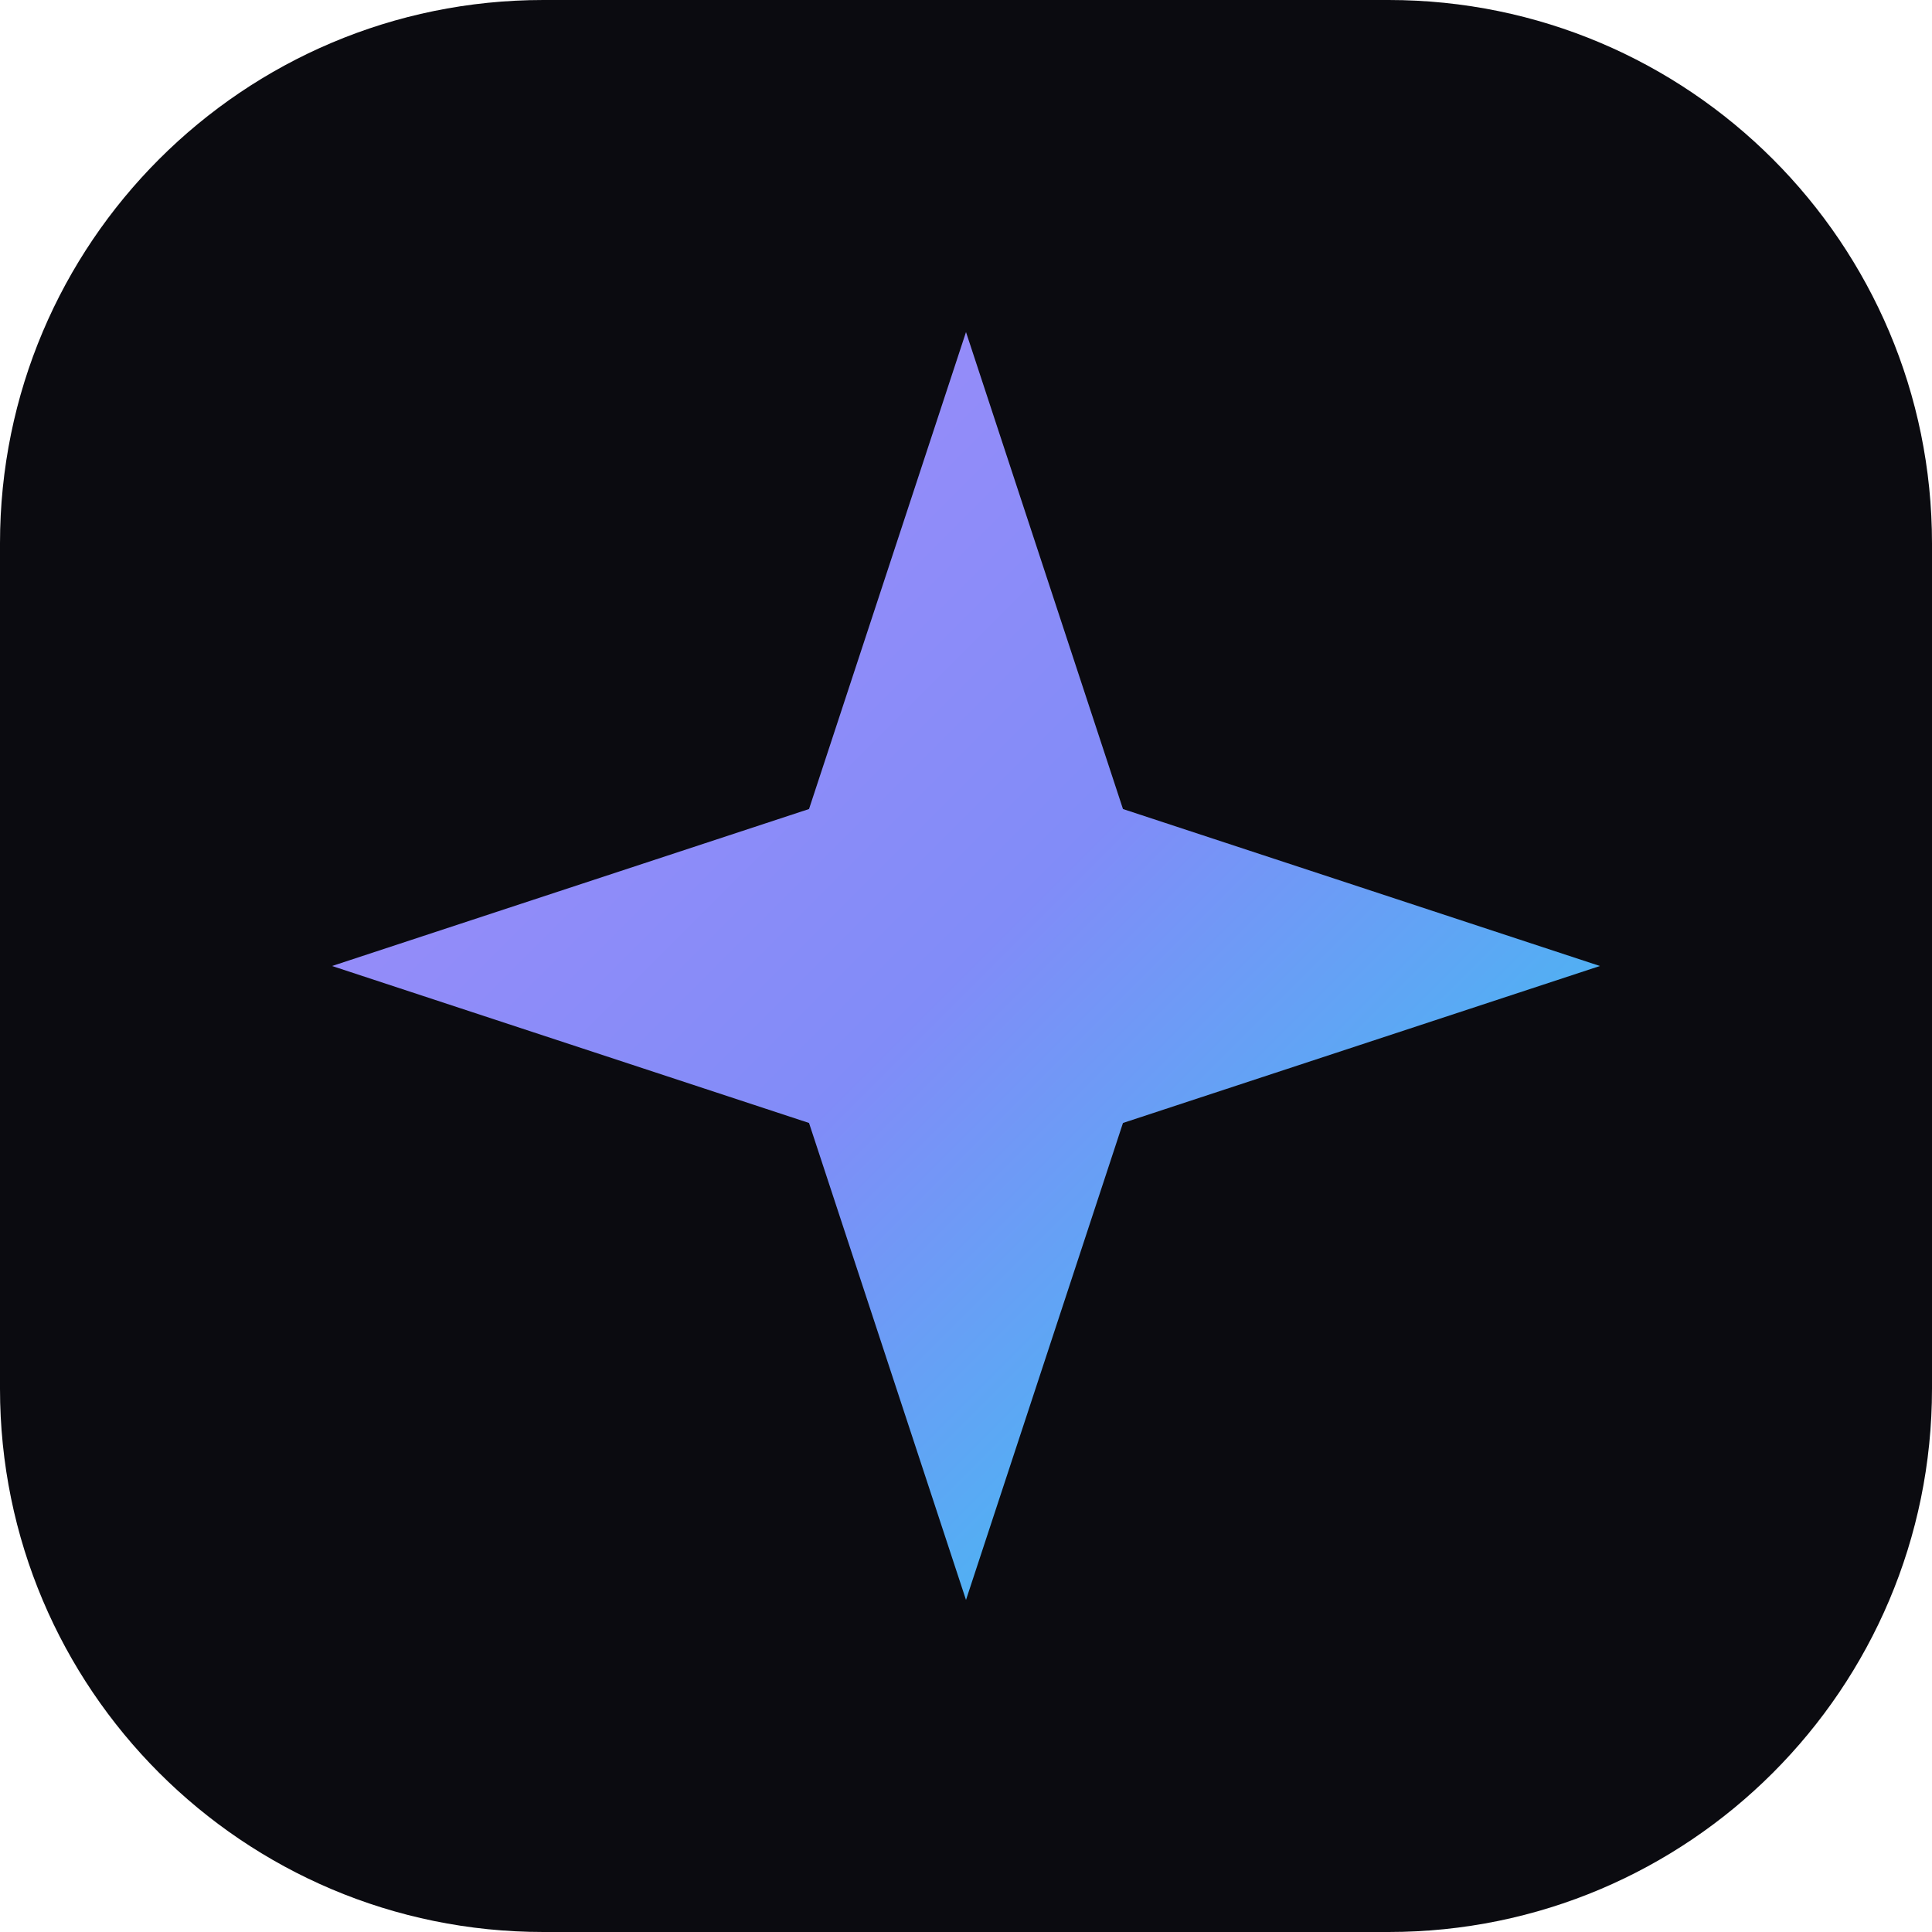
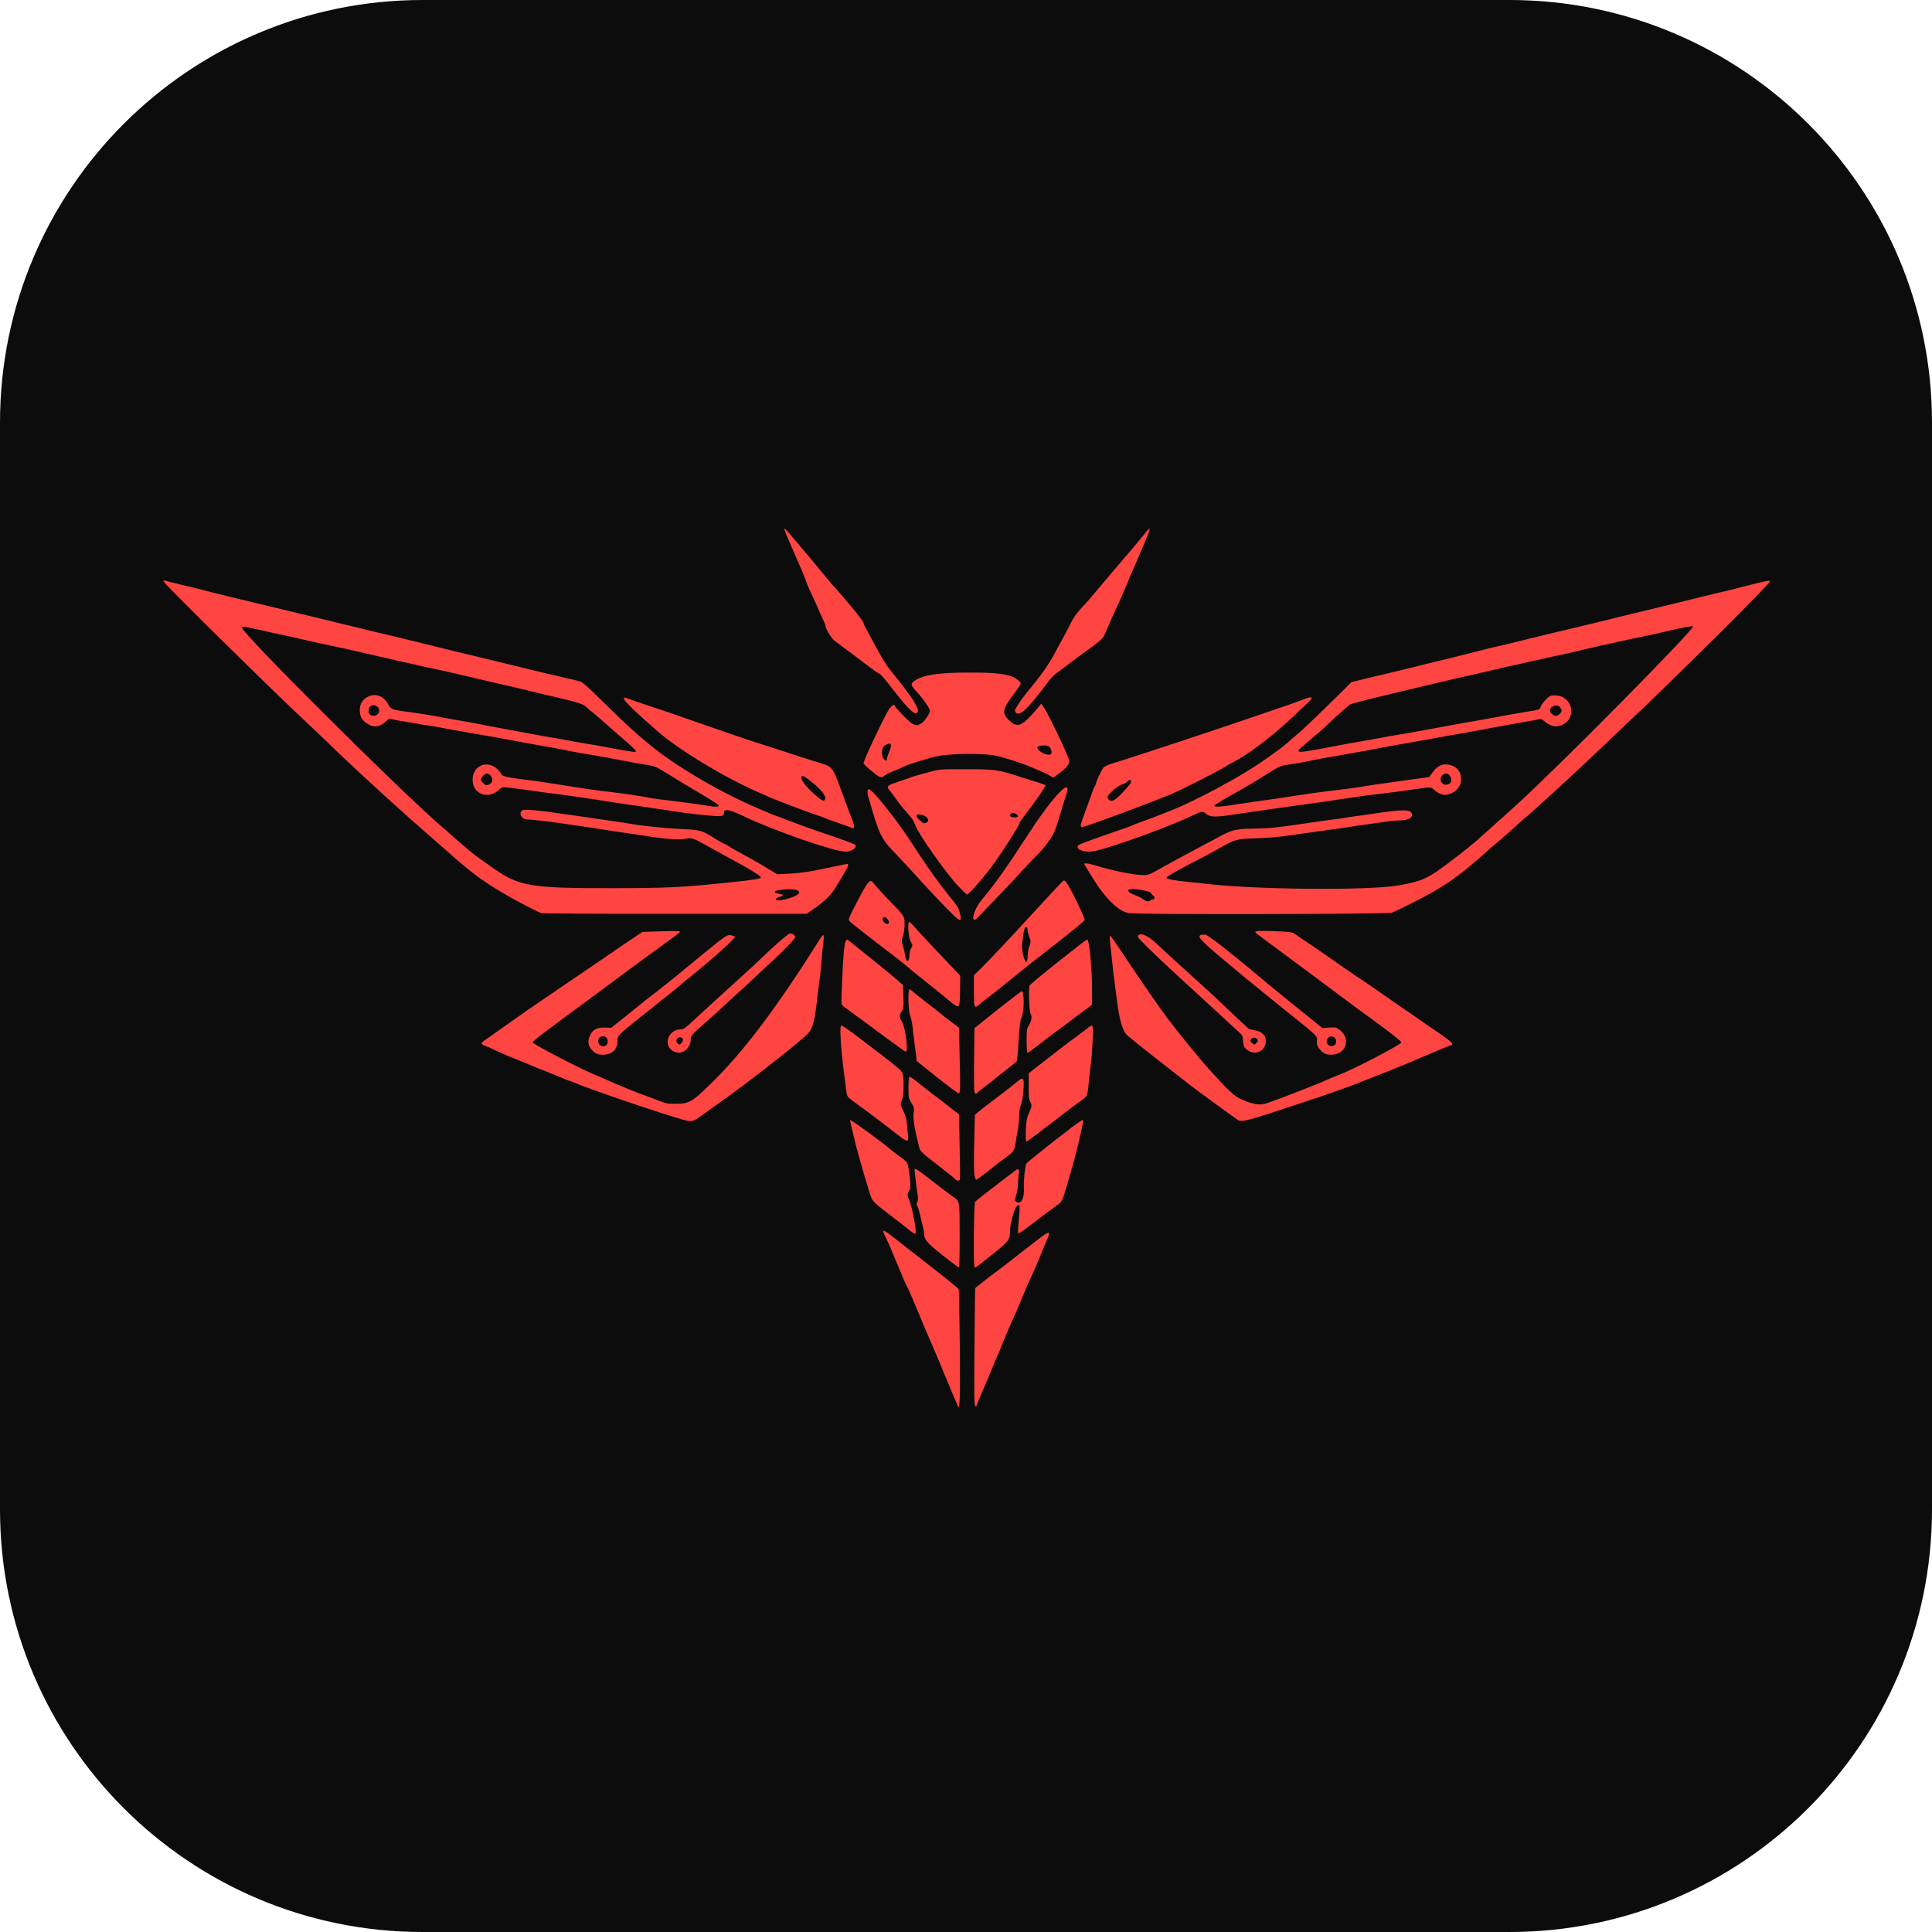
- <svg xmlns="http://www.w3.org/2000/svg" viewBox="0 0 32 32">
-   <defs>
-     <linearGradient id="g" x1="0" y1="0" x2="1" y2="1">
-       <stop offset="0" stop-color="#a78bfa" />
-       <stop offset="0.5" stop-color="#818cf8" />
-       <stop offset="1" stop-color="#22d3ee" />
-     </linearGradient>
-   </defs>
-   <rect width="32" height="32" rx="9" fill="#0b0b10" />
-   <path d="M16 5.5 18.6 13.4 26.5 16 18.6 18.6 16 26.5 13.4 18.6 5.5 16 13.4 13.4Z" fill="url(#g)" />
+ <svg xmlns="http://www.w3.org/2000/svg" viewBox="0 0 512 512">
+   <rect width="512" height="512" rx="112" fill="#0c0c0c" />
+   <path fill="#FE4541" fill-rule="evenodd" transform="translate(41.0 137.2) scale(0.5175)" d="M367.1 129.7C364.8 127.9 363 126.1 363 125.7C363 124.3 372.1 104.9 375.7 98.6C377.1 96.3 379 95 379 96.4C379 96.7 381 98.9 383.4 101.4C388.3 106.4 389.9 107.1 392.8 105.2C394.3 104.2 397 100.1 397 98.9C397 97.7 393.5 92.7 390 88.9C387.1 85.7 387 85.1 388.9 83.7C393.1 80.5 401.2 79.3 417 79.3C430.8 79.2 437.6 80.1 440.9 82.3C442.3 83.2 443.5 84.4 443.5 84.8C443.5 85.3 441.6 88.2 439.2 91.3C433.9 98.5 433.7 100.4 438.2 104.4C442 107.7 444.4 106.6 451.9 97.8L454 95.2L454.9 96.5C457.5 100.1 467.7 121.4 468.3 124.4C468.7 126.1 466.6 128.6 461.9 131.8L460.1 133.1L457.9 131.8C456.7 131.1 454.5 130.1 453 129.5C451.5 128.9 449.4 128 448.3 127.5C444.3 125.7 433.8 122.4 429.8 121.7C422.7 120.5 406.3 120.8 400.5 122.2C393.2 124 385.6 126.4 383.1 127.7C381.8 128.3 379.4 129.4 377.8 130C376.1 130.6 374.3 131.6 373.7 132.1C372.1 133.5 371.5 133.3 367.1 129.7ZM375 123.3C375 123 375.5 121.3 376.2 119.7C377.7 116 377.2 114.9 374.6 116.2C372.7 117.2 372 119.4 372.6 122C373.3 124.3 375 125.3 375 123.3ZM458.9 121.1C459.7 120.5 459.2 118.4 458 117.2C456.9 116.2 452 116.6 452 117.7C452 119.6 457.2 122.2 458.9 121.1ZM383.9 95.2C381.6 92.5 378 88 375.9 85.2C373.7 82.4 371.5 79.9 371 79.8C370.1 79.5 367.9 77.9 356.2 69C353.1 66.7 349.6 64.1 348.5 63.3C346.7 62.1 343.5 56.9 343.5 55.3C343.5 55.1 343.1 53.9 342.5 52.7C341.9 51.5 341 49.4 340.4 48.1C339.2 45.3 337.7 41.9 335.6 37.5C334.8 35.7 333.7 33.1 333.3 31.8C332.8 30.5 331.9 28.2 331.3 26.8C330.7 25.4 329.8 23.4 329.3 22.2C328.8 21.1 327 17 325.3 13C322 5.4 321.7 4.2 323.9 6.8C324.6 7.6 326.2 9.5 327.5 11C333.2 17.7 337 22.2 340.5 26.5C342.6 29.1 345.5 32.6 347 34.3C354.3 42.3 363 53 363 53.9C363 54.2 363.5 55.4 364.2 56.6C364.8 57.8 366.3 60.5 367.5 62.8C373.4 73.7 374.4 75.3 379.2 81.2C387.1 90.9 391.5 97.6 390.8 99.2C390.1 101.2 388.1 100 383.9 95.2ZM441.1 99.9C440.8 99.6 440.5 99 440.5 98.7C440.5 98.1 443.9 92.8 445.7 90.7C454.4 80.1 457.8 75.3 461.2 68.8C462.6 66.3 464.2 63.2 464.9 62C465.6 60.8 467.1 58 468.2 55.8C470.3 51.3 472 49 475.5 45.2C476.8 43.9 479.2 41.2 480.8 39.2C485.8 33.2 500.2 16.3 500.5 16C500.6 15.9 502.2 14 504 11.8C505.8 9.6 507.7 7.3 508.3 6.6C510.4 4.1 509.9 5.8 506.4 14C502.9 22.2 502.5 23.3 500.6 27.5C500 28.7 498.9 31.4 498.1 33.5C496.7 36.9 494.2 42.6 490.1 51.5C489.3 53.3 488 56.3 487.2 58.1C485.7 61.9 485 62.5 477.7 67.8C475 69.7 471.5 72.3 469.8 73.6C468.1 75 465.3 77.1 463.4 78.4C460.9 80.1 459 81.9 456.5 85.4C447.1 97.9 443 101.8 441.1 99.9ZM411.6 188.8C405.5 182.4 390.9 161.8 389.4 157.3C388.6 155 387.6 153.6 384.6 150.3C383.1 148.7 380.7 145.6 379.2 143.4C377.7 141.3 376.2 139.4 376 139.2C375.7 139.1 375.5 138.5 375.5 138C375.5 137.1 376.2 136.7 380.5 135.3C381.7 134.9 384.1 134.1 385.8 133.5C387.4 132.9 389.4 132.2 390.2 132C391.1 131.8 394 130.9 396.8 130.2C401.7 128.8 401.9 128.8 415.2 128.8C430.4 128.8 431.9 129 443.2 132.7C446.8 133.9 451.1 135.2 452.8 135.7C454.4 136.2 455.9 136.8 456.2 137C456.5 137.3 451.6 144.5 445.1 153C443.9 154.5 443 155.9 443 156.1C443 157.3 433.6 172 428.2 179.2C424.3 184.5 416.8 193 416 193C415.8 193 413.8 191.1 411.6 188.8ZM395.2 156.2C396.7 155.6 396.2 153.5 394.3 152.7C390.2 151 388.7 152.3 391.8 154.9C393.6 156.6 393.9 156.7 395.2 156.2ZM442 152.9C442 151.9 440.1 150.9 439 151.3C437.9 151.6 437.7 152.8 438.6 153.2C439.9 153.7 442 153.5 442 152.9ZM419.3 205.6C418.5 204.3 420.7 199 423.4 195.8C430 188 435.5 180.3 448.8 159.9C459.9 142.9 469.4 133 467.1 140.8C466.8 141.6 465.8 144.9 464.8 148.2C461.3 160 460.8 161.3 458.5 164.7C457.3 166.6 454.6 169.9 452.6 172C450.6 174 446.6 178.2 443.8 181.2C441.1 184.3 436.5 189.1 433.7 192C431 194.9 426.8 199.2 424.5 201.6C420.4 206 419.8 206.4 419.3 205.6ZM403 197.4C398.4 192.6 392.8 186.6 390.5 184C388.2 181.4 383.7 176.6 380.5 173.2C372.6 165.2 371.3 162.9 367.5 150C366.7 147.1 365.8 144.1 365.5 143.2C364.8 140.9 364.9 139 365.7 139C367.4 139 379.5 154.1 386.6 165C396.3 179.9 401.5 187.2 408.7 196C411 198.7 411.8 200.2 412.3 202.4C413.6 208 412.7 207.5 403 197.4ZM407.2 247.6C405.3 246 400.3 241.9 396 238.5C391.7 235.1 387.2 231.5 386 230.4C384.8 229.3 381.5 226.7 378.8 224.6C368.1 216.5 356.7 207.6 355.9 206.7C355.1 205.8 355.2 205.4 358.9 198.2C365.5 185.5 366.4 184.5 368.3 187.4C368.8 188.1 371.9 191.6 375.2 195C384.2 204.3 384 203.9 384 208.2C384 210.3 383.7 212.7 383.2 214.1C382.4 216.3 382.4 216.7 383.1 219.1C383.6 220.6 384.1 222.8 384.3 224.1C384.8 228 386.5 227.8 386.5 223.8C386.5 222.8 386.9 221.2 387.4 220.4C388.2 219 388.2 218.9 387.1 217C386 215 385.4 207 386.4 207C386.7 207 388.2 208.5 389.8 210.4C391.4 212.2 397.2 218.4 402.6 224.1L412.5 234.5L412.4 242.4C412.2 251.7 412.3 251.7 407.2 247.6ZM376 207.2C376 206.2 374.6 204.5 373.7 204.5C372.7 204.5 372.5 205.8 373.3 206.9C374.2 208.2 376 208.4 376 207.2ZM419.8 249.7C419.6 249.3 419.5 245.6 419.5 241.6L419.5 234.3L422.9 231C427.1 226.9 436.8 216.6 452.5 199.5C459.2 192.2 464.9 186.1 465.3 185.9C465.7 185.6 466.3 186 466.9 186.8C468.7 189 476.6 205.3 476.2 206C475.9 206.8 469.4 212 454.7 223.5C447.2 229.3 438.7 236.1 431.3 242.2C430.2 243 428.2 244.6 426.8 245.7C425.4 246.7 423.5 248.2 422.6 249C420.7 250.7 420.2 250.8 419.8 249.7ZM447 224.7C447 223.1 447.4 220.8 447.9 219.5C448.7 217.2 448.7 216.9 447.9 214.7C447.4 213.3 447 211.8 447 211.2C447 210.6 446.8 209.9 446.6 209.8C445.8 209.3 445.1 210.7 444.8 213.5C444.6 215 444.3 217.1 444.2 218.2C443.9 220.1 444.7 224.8 445.6 226.6C446.4 228.3 447 227.5 447 224.7ZM372.9 265.1C366.7 260.5 359.8 255.4 357.5 253.8C355.3 252.1 353 250.4 352.4 250C351.5 249.3 351.5 248.8 352 238C352.8 219.2 353.4 215 355.1 216.3C361.3 221.2 378.4 235 380.5 236.9L383.2 239.4L383.4 245.2C383.6 250.4 383.5 251.1 382.6 252.7C381.2 254.8 381.2 255.8 382.8 258.4C384.5 261.5 386 273.5 384.6 273.5C384.4 273.5 379.1 269.7 372.9 265.1ZM446.5 267.9C446.5 262.3 446.6 261.6 447.8 259.8C449 257.7 449.4 255.1 448.6 254.2C447.8 253.4 447.4 240.3 448.1 239.4C448.7 238.8 452.9 235.2 455.5 233.2C455.9 232.8 460.9 228.8 466.6 224.3C472.4 219.7 477.2 216 477.5 216C478.6 216 480 230.5 480 241.4L480 249.4L478.4 250.6C477.5 251.3 474.5 253.5 471.8 255.5C469.1 257.6 464.5 261.1 461.5 263.2C458.5 265.4 454.2 268.8 451.8 270.6C449.4 272.5 447.3 274 447 274C446.7 274 446.5 271.6 446.5 267.9ZM400.7 286.6L390.2 278.2L389.9 275.2C389.7 273.6 389.3 270.6 389 268.5C388.7 266.4 388.3 262.9 388.1 260.8C387.9 258.6 387.3 256 386.9 255.1C385.9 253.4 385.6 241.5 386.5 241.5C386.7 241.5 387.9 242.3 389.1 243.4C390.3 244.4 393.5 246.9 396.2 249C398.9 251.1 401.8 253.4 402.7 254.1C403.5 254.9 406 256.8 408.1 258.3L411.9 261.2L412.2 276.2C412.6 292.2 412.6 294.6 411.7 294.8C411.5 294.9 406.5 291.2 400.7 286.6ZM419.8 294.1C419.6 293.5 419.5 286 419.6 277.3L419.8 261.4L431.6 251.9C438.1 246.8 443.7 242.5 444 242.5C445.4 242.5 445.3 252.9 443.9 256C443.1 257.7 442.9 259.5 442.1 272.2C441.9 275.3 441.6 278 441.4 278.4C441.1 278.7 438.6 280.8 435.6 283.1C432.7 285.4 430 287.5 429.6 287.9C429.2 288.2 427.3 289.7 425.2 291.3C423.2 292.8 421.4 294.3 421.2 294.5C420.8 295.3 420.1 295.1 419.8 294.1ZM446.1 313.6C446.3 308.7 446.6 307.3 447.7 304.9C449.2 301.5 449.3 301 448.3 299C447.7 298 447.5 295.9 447.6 291L447.6 284.5L451.4 281.5C461.4 273.7 468.5 268.2 471.5 266.1C473.3 264.8 475.8 262.9 477.1 261.9C480.7 258.9 480.7 258.9 480.3 267.9C480.1 272.2 479.8 277.1 479.5 278.8C479.3 280.4 478.8 284.3 478.5 287.5C477.6 296.8 477.9 296 473.9 298.9C471.9 300.3 467.3 303.7 463.8 306.5C452.5 315.2 446.8 319.5 446.3 319.5C446.1 319.5 446 316.9 446.1 313.6ZM380.5 316C374.5 311.3 368.2 306.5 357.4 298.6C354.9 296.7 354.5 296.3 354.3 294.4C354.1 293.2 353.6 289.4 353.2 286C351.3 271.7 350.6 260 351.6 260C352 260 354.8 261.9 357.8 264.1C382.6 283 382.8 283.1 383.2 285.4C383.8 289.1 383.5 296.7 382.7 298.2C381.7 300.1 381.8 300.6 383.4 303.9C384.4 305.9 385 307.9 385.2 310.5C385.4 312.6 385.7 315.3 385.8 316.6C386.2 319.9 385.3 319.8 380.5 316ZM410.3 339C410.1 338.7 406.6 335.9 402.6 332.8C391.5 324.1 392 324.7 391.2 321.2C388.7 311.1 388.1 306.7 388.8 303.7C389 302.5 388.8 301.7 387.5 299.7C386.1 297.4 386 297.1 386 291.9C386 289 386.2 286.4 386.5 286.3C386.7 286.1 388.2 287.1 389.8 288.4C391.4 289.7 395.2 292.7 398.2 295C401.3 297.3 405.6 300.6 407.8 302.4L411.9 305.6L412.2 322C412.4 331 412.5 338.7 412.3 339C411.9 339.6 410.7 339.7 410.3 339ZM419.7 335.6C419.5 333.8 419.5 326.3 419.7 319L420 305.8L421.6 304.4C422.5 303.6 427.2 300 432 296.4C436.8 292.7 441.2 289.3 441.7 288.8C443.5 287.2 444.5 286.9 444.8 287.8C445.4 289.3 444.6 298.4 443.7 300.4C443.1 301.6 442.8 303.6 442.7 306.2C442.6 308.4 442.4 311.4 442.1 312.8C441.8 314.1 441.3 317.1 441 319.2C440.3 324.1 440 324.6 436 327.5C434.3 328.7 430.2 331.8 427.1 334.4C423.9 336.9 421 339 420.7 339C420.3 339 419.9 337.7 419.7 335.6ZM386.2 364.6C384.6 363.3 380 359.7 375.9 356.6C367 349.7 367.5 350.3 365.6 344C363.2 336.2 363.2 336.2 361.5 330.2C360.7 327.2 359.8 324 359.5 323C359.2 322 358.5 319.2 358 316.8C357.4 314.3 356.7 311.5 356.5 310.6C356.2 309.7 356.1 308.8 356.2 308.5C356.5 308.1 373.1 320.2 376.8 323.5C377.6 324.2 379.3 325.5 380.5 326.4C385.6 329.9 385.6 329.9 386.3 335C387.2 341.2 387.2 343.6 386.3 344.8C385.3 346.1 385.3 347.1 386.4 349.6C388 353.2 390.3 365.9 389.6 366.6C389.3 366.9 387.8 366 386.2 364.6ZM419.8 383.7C419.2 383 419.5 351.3 420.1 350.4C420.5 349.9 422.6 348.2 424.8 346.5C429.9 342.5 439.9 334.9 441 334.1C442.5 333 442.9 333.7 442.4 336.6C442.2 338.1 442.1 340.5 442 341.9C442 343.4 441.6 345.7 441.1 347.1C440.3 349.5 440.3 349.6 441.2 350.3C443.6 352 445.5 348.5 445.1 342.9C444.9 339.3 445.7 332.1 446.4 330.7C446.7 330.2 461.1 318.6 465.8 315.2C466.9 314.4 467.9 313.6 468 313.5C469 312.5 474.6 308.5 475 308.5C475.7 308.5 475.6 309 474.8 312.6C474.4 314.4 473.6 317.9 473 320.5C472 324.8 469.7 333.4 468.5 337.2C468.3 338.1 467.4 341.1 466.5 344C464.5 350.7 465 350 459.6 353.9C457.1 355.7 452.3 359.3 449 361.9C445.7 364.4 442.8 366.5 442.4 366.5C442 366.5 442 365.5 442.2 363.1C443.3 351.5 443.2 350.8 441.3 352.8C440.2 353.8 438 362 438 364.9C438 369.8 437.5 370.5 428.7 377.5C420 384.4 420.3 384.2 419.8 383.7ZM403.2 377.5C395.2 371 394.1 369.7 394 366.6C394 365.9 393.8 364.6 393.5 363.6C393.2 362.6 392.5 359.7 392 357.2C391.4 354.8 390.7 352.5 390.4 352.2C390.1 351.8 390.1 351.2 390.5 350.5C390.8 349.8 391 348.6 390.8 347.6C390.5 345.9 390 341.8 389.3 335.9C389 334.1 389.1 333.5 389.6 333.5C390 333.5 391.6 334.6 393.3 335.9C397.2 339 407.7 347 409.5 348.2C412.2 350.1 412.2 350.3 412.2 367.6C412.2 377.9 412.1 383.7 411.8 383.8C411.5 383.9 407.6 381 403.2 377.5ZM419.8 425C419.9 408.5 420.1 394.8 420.2 394.5C420.4 394.3 423.5 391.8 427.1 389C430.8 386.3 435.6 382.6 437.8 380.9C440 379.2 442.7 377.1 443.8 376.2C444.8 375.4 448.4 372.6 451.7 370.1C458.5 364.8 459.2 364.9 456.7 370.3C456 371.9 454.7 374.9 453.9 377C453.1 379.1 452 381.6 451.5 382.8C451 383.9 450.1 385.8 449.6 387.1C449 388.4 448.1 390.5 447.5 391.6C446 395.2 442 404.5 442 404.7C442 404.8 441.2 406.6 440.3 408.6C438.5 412.4 433 425.4 433 425.8C433 425.9 432.5 427.2 431.8 428.6C431.1 430.1 429.9 433.1 429 435.2C428.1 437.4 427 440.1 426.5 441.2C423.7 447.7 421 454 421 454.5C421 454.8 420.7 455 420.3 455C419.7 455 419.6 450.7 419.8 425ZM411 454.4C410.8 453.6 410.1 452 409.5 450.8C409 449.6 408.1 447.5 407.5 446C406.9 444.5 406 442.4 405.5 441.3C405 440.2 403.7 437 402.6 434.2C401.5 431.5 399.2 426.1 397.5 422.2C395.8 418.4 393.8 413.6 392.9 411.5C392.1 409.4 391 406.8 390.5 405.7C390 404.6 389.1 402.5 388.5 401C387.9 399.5 386.6 396.4 385.5 394.2C384.4 392.1 383.1 389 382.5 387.5C381.9 386 381 383.9 380.5 382.8C380 381.7 378.9 379 378 376.8C377.2 374.7 375.7 371.3 374.7 369.3C371.9 363.6 372.1 363.6 380.1 369.9C383.5 372.6 388.1 376.1 390.2 377.8C398.1 383.9 411.5 394.5 411.7 395C411.9 395.2 412.1 408.7 412.3 424.8C412.5 453.6 412.3 457.8 411 454.4ZM350 156.3C346 154.9 342.5 153.6 342.2 153.4C342 153.3 340.2 152.6 338.2 152C335 151 318.7 144.8 315.2 143.3C314.4 142.9 312.1 141.9 310 141C292.4 133.4 268.7 119.1 257.8 109.6C240.7 94.7 236.9 90.3 242.8 92.8C243.9 93.2 246.8 94.2 249.2 95C251.7 95.8 258.2 98 263.8 99.9C301.4 113 301.4 113 317 118C322.4 119.7 329 121.9 331.8 122.8C334.5 123.7 338.7 125 341.1 125.7C346.9 127.5 347.2 127.9 351 138.1C352.4 142.1 354.7 148.2 356.7 153.4C358.4 157.6 358.6 159.1 357.6 159C357.4 158.9 354 157.7 350 156.3ZM343.4 143.8C343.7 142.4 341.3 139.3 337.4 136.1C332.7 132.3 331.6 131.7 331.2 132.7C330.7 133.9 333 137.1 336.6 140.5C341.6 145.1 343 145.8 343.4 143.8ZM474.2 157.9C474.1 157.5 474.6 155.7 475.3 153.8C476 151.8 477.3 148.4 478.1 146.2C478.9 144.1 479.9 141.2 480.3 140C480.8 138.8 481.3 137.5 481.5 137.3C481.8 137 482 136.5 482 136.2C482 135.2 485 128.9 485.9 127.9C486.3 127.4 488.3 126.5 490.2 125.9C497.2 123.9 551.2 106 567 100.5C571.8 98.8 577.8 96.8 580.2 96C582.7 95.1 586.1 93.9 587.8 93.2C593.3 91.1 593.8 91.7 589.9 95.4C588.4 96.7 585 100 582.2 102.6C571.8 112.3 560.3 121 552.8 124.9C551.4 125.6 549.4 126.7 548.2 127.5C545.3 129.5 525.5 139.5 519.8 141.9C515.1 143.8 506.8 147 494.2 151.7C487.6 154.2 475.4 158.5 474.9 158.5C474.7 158.5 474.4 158.2 474.2 157.9ZM491.5 144.5C493.2 143.6 500 136.3 500 135.4C500 134.1 499.2 133.9 498.2 135C497.7 135.6 496.4 136.3 495.3 136.6C493.1 137.3 488 141.7 488 143C488 144.7 489.7 145.5 491.5 144.5ZM560.2 273C558.1 271.8 557.4 270.5 557.3 267.6C557.2 265.5 557 265 555 263.2C553.8 262.1 547.4 256.3 540.9 250.2C534.3 244.2 526.8 237.2 524.1 234.8C512.7 224.3 503.5 215.4 503.5 214.7C503.5 211.9 508.2 213.5 512.8 217.9C515.5 220.5 523.7 228 531.7 235.2C540.1 242.8 543.6 246 547.5 249.8C550.1 252.3 553.9 255.9 556 257.8C558.1 259.7 559.9 261.4 560 261.6C560.2 261.8 561.7 262.2 563.3 262.5C567.1 263.1 569 265 569 268.1C568.9 272.8 564.1 275.4 560.2 273ZM564.7 267.1C564 266 562 266 561.3 267.2C560.9 267.9 561 268.2 562 269.1C563.2 270 563.2 270 564.2 269C565 268.2 565.1 267.8 564.7 267.1ZM265.2 273C260.1 269.7 263.2 262 269.5 262C270.6 262 271.8 261.2 274.1 259.1C275.8 257.5 281.3 252.5 286.2 248C291.2 243.4 297.8 237.4 301 234.5C304.2 231.7 309.1 227.1 312 224.3C318 218.6 323.5 213.8 324.9 213.1C326 212.5 328 213.6 328 214.8C328 215.5 322.5 221.3 315.8 227.5C313.6 229.5 309.7 233.1 307.2 235.5C304.8 237.8 301.7 240.6 300.5 241.7C299.3 242.8 295.4 246.3 292 249.5C288.6 252.7 284.6 256.3 283.2 257.5C275.9 263.8 274.5 265.3 274.5 266.9C274.5 272.3 269.4 275.7 265.2 273ZM270.5 267.4C270.5 266.3 269.1 265.7 268.1 266.3C266.9 267.1 266.8 268.2 267.8 269.2C268.6 270 268.7 270 269.6 269.2C270.1 268.7 270.5 267.9 270.5 267.4ZM225.1 273.7C222 271.2 221.3 268.4 223 265C224.5 262 226.5 261 230.5 261.1L233.8 261.2L241.8 254.8C246.2 251.3 250.6 247.7 251.7 246.8C252.8 246 255.3 244 257.3 242.5C259.3 241 263.7 237.4 267.1 234.7C270.5 231.9 275.8 227.5 279 224.9C292.7 213.7 293 213.5 295 213.8C295.9 214 296.9 214.3 297.1 214.5C297.8 215.1 286.6 225.2 272.2 236.8C270.6 238.1 269.1 239.3 269 239.5C268.9 239.7 266.8 241.3 264.5 243.2C262.2 245 259.9 246.9 259.4 247.2C259 247.6 254.5 251.2 249.4 255.2C236.9 265.3 237 265.2 237 267.9C237 272.4 234.2 275 229.5 275C227.3 275 226.4 274.7 225.1 273.7ZM232 268.2C232 266.3 230.6 265.2 228.7 265.7C226.6 266.2 226.5 269.7 228.7 270.5C230.5 271.1 232 270.1 232 268.2ZM598.1 273.7C595.9 272 594.8 269.8 595.2 267.7C595.5 265.5 595.3 265.3 580.4 253.4C573.8 248.1 556.9 234.4 555.2 232.9C554.4 232.2 551.6 229.9 549 227.7C546.4 225.5 544 223.5 543.7 223.3C533.7 214.6 533.1 213.5 538 213.5C538.8 213.5 545.6 218.5 551 223C552.5 224.2 554.1 225.5 554.5 225.8C556.7 227.6 565.6 234.9 568 237C570.9 239.4 571.5 240 583.9 250C588.2 253.4 593.1 257.4 594.8 258.8L598 261.4L601.5 261.1C604.7 260.9 605.1 261 606.7 262.2C612.8 266.8 610.1 275 602.5 275C600.3 275 599.4 274.7 598.1 273.7ZM604.4 269.9C605.5 268.8 605.1 266.5 603.7 265.9C601.5 264.9 599.4 267 600.4 269.2C601 270.6 603.3 271 604.4 269.9ZM271 308.4C259.7 305.3 220.2 291.8 214.7 289.2C213.8 288.8 212.9 288.5 212.8 288.5C212.6 288.5 211.7 288.2 210.8 287.8C210 287.4 207.2 286.3 204.8 285.3C199.6 283.3 191.9 280.2 189.8 279.2C188.9 278.9 186.6 277.9 184.5 277.1C182.4 276.3 178.9 274.8 176.8 273.8C174.6 272.8 172.3 271.8 171.8 271.5C166.1 269.2 166.1 269.6 171 266.2C172.6 265.1 177.1 261.9 181.2 259C191.8 251.5 191.2 251.9 203 243.9C208.9 239.9 217.1 234.3 221.2 231.5C225.4 228.7 233.5 223.1 239.2 219.2L249.8 212.1L259.4 211.8C265.8 211.6 269 211.6 269 212C269 212.2 267.3 213.7 265.3 215.1C255.3 222.3 243 231.3 224.9 244.8C218.6 249.4 212 254.4 210.1 255.7C208.3 257.1 203.8 260.4 200.1 263.2C196.4 265.9 193.5 268.3 193.6 268.7C194 269.8 218.5 282.5 226.2 285.6C227.6 286.1 230 287.2 231.5 287.9C236.4 290.1 244.6 293.5 250 295.5C252.9 296.5 256.8 298 258.8 298.8C261.8 300 262.9 300.2 267.2 300.1C273.5 300.1 275.3 299.1 284.2 290.4C301.3 273.9 318.3 251.3 340.9 215.4C342.4 212.9 342.9 213.3 342.5 216.6C342.3 218.1 341.8 222.5 341.5 226.5C341.2 230.5 340.8 234.9 340.5 236.2C340.3 237.6 339.8 241.1 339.5 244C338.2 256.8 337.2 261 334.7 264C331.5 267.6 302.1 290.7 288.9 299.8C286.1 301.8 282.1 304.7 280 306.2C276 309.2 274.8 309.5 271 308.4ZM554.7 308.4C552.7 307.1 535.2 294.4 530.8 291C517.8 280.9 501.5 268.1 501 267.5C500.9 267.4 499.9 266.6 498.9 265.8C495.7 263.5 494.1 258.2 492.5 245.2C492.2 242.8 491.7 239.3 491.5 237.5C491.2 235.7 490.7 231.1 490.3 227.2C489.9 223.4 489.4 218.8 489.2 217.1C489 215.4 489.1 214 489.3 214C489.5 214 493.1 219.1 497.2 225.4C505.7 238.1 513.8 249.8 518.2 255.8C524.2 263.7 535.9 278.1 539.8 282.3C540.3 282.9 541.9 284.6 543.2 286C550.3 293.8 552.8 296.1 556 297.6C562.6 300.6 565.8 301.1 569.9 299.7C576.1 297.6 595.7 290 601.6 287.3C603.1 286.7 605.6 285.6 607.2 285C614.7 282.1 638 269.9 638.4 268.7C638.5 268.2 633.1 263.9 623.1 256.6C618.4 253.3 611.5 248.1 601.3 240.5C589.2 231.5 566.7 214.7 565.1 213.6C562.3 211.6 562.9 211.4 572.9 211.7C580.8 212 582.4 212.2 583.5 212.9C584.2 213.4 588.4 216.3 592.8 219.2C597.1 222.2 603.7 226.7 607.2 229.2C610.8 231.7 614.4 234.2 615.3 234.8C616.2 235.3 619.6 237.6 622.8 239.8C626.1 242.1 632 246.2 636 249C640 251.7 646.4 256.1 650.2 258.8C665.3 269.1 665.8 269.5 663.4 270.3C662.8 270.5 661.4 271 660.2 271.5C659.1 272 656 273.3 653.2 274.5C650.5 275.6 646.2 277.4 643.8 278.5C638.2 280.9 621 287.7 612.2 291.1C608.7 292.4 598.8 295.9 590.2 298.7C559.1 309.1 556.8 309.7 554.7 308.4ZM198 202.5C196.3 202 184.4 195.8 179 192.6C166.9 185.4 162.3 182 147.5 168.8C146.5 168 144.1 165.8 142 164C127.1 151.1 107.8 133.5 93.2 119.6C90.5 116.9 85.8 112.4 82.7 109.5C79.7 106.6 75.4 102.6 73.2 100.5C56.9 85.2 4.5 33.5 4.5 32.6C4.5 32.1 4.8 32 5.3 32.2C5.8 32.4 8.6 33.1 11.5 33.8C14.4 34.5 18 35.4 19.5 35.7C21 36.1 25.4 37.2 29.2 38.2C35.6 39.8 46.3 42.4 60.2 45.7C63 46.4 69.1 47.9 73.8 49C78.4 50.1 86.1 51.9 90.8 53.1C95.4 54.2 102 55.8 105.2 56.6C108.5 57.4 113.2 58.6 115.5 59.1C117.8 59.6 125.7 61.5 133 63.3C140.3 65.1 148.5 67.1 151.2 67.8C162.1 70.4 196.8 78.8 199.5 79.5C200.5 79.7 202.3 80.2 203.5 80.4C205.5 80.9 209.9 81.9 217 83.6C219 84.1 220.4 85.3 229.5 94.2C241.8 106.3 247.6 111.6 256.2 118.4C269.8 129 290.2 140.8 308.8 148.8C311.8 150 314.7 151.3 315.2 151.5C315.8 151.8 318.2 152.7 320.5 153.5C322.8 154.4 327 156 329.8 157C332.5 158.1 337.8 159.9 341.5 161.2C351.7 164.6 358.2 167 358.7 167.5C360 168.8 356.9 171 353.8 171C347.9 171 316.8 160.2 300.8 152.5C294.3 149.4 291.5 148.9 291.5 151C291.5 153.1 290.5 153.2 281.6 152.3C277 151.9 271.9 151.2 270.2 151C268.6 150.7 265.7 150.3 263.8 150C261.8 149.7 257.2 149 253.5 148.5C249.8 147.9 245.1 147.2 243 147C240.9 146.7 236.5 146 233.1 145.5C229.8 144.9 225.5 144.3 223.6 144C221.8 143.8 218.8 143.3 217 143C215.2 142.8 210.9 142.2 207.5 141.7C204.1 141.3 198.9 140.6 196 140.2C190.8 139.4 186.4 138.8 180.9 138.2C178.2 137.9 177.8 138 176.6 139.1C170.8 144.6 162.7 141.6 162.8 134.1C162.8 127 170.2 123.8 175.4 128.7C176.3 129.5 177.1 130.6 177.3 131C177.7 132.3 179.4 132.8 188.5 134C193 134.5 198 135.2 199.5 135.5C201 135.7 203.9 136.2 206 136.5C208.1 136.8 212.3 137.5 215.5 138C221.4 138.9 226 139.6 233.8 140.5C241.6 141.4 246.6 142.2 253.8 143.5C255.1 143.8 258.4 144.2 261 144.5C267.8 145.3 279.8 146.9 283 147.5C286.9 148.2 289.1 148.1 288.9 147.4C288.8 147 285.2 144.7 281 142.2C272.3 137.1 269.2 135.1 261.4 130.4C256.4 127.3 255.7 127.1 251.6 126.5C249.2 126.2 244.4 125.3 241 124.6C234.7 123.4 228.5 122.2 218 120.5C214.9 119.9 212 119.4 211.5 119.3C210.7 119 206.9 118.3 196.5 116.5C183.3 114.1 179.5 113.4 174.8 112.5C172 112 166.8 111.1 163.2 110.5C159.7 109.9 154.1 108.9 150.8 108.3C147.4 107.6 143.7 107 142.5 106.8C141.3 106.6 138.4 106.2 136.2 105.8C134.1 105.4 130.6 104.8 128.5 104.5C126.4 104.2 123.7 103.7 122.4 103.4C120.1 102.8 119.9 102.9 118.6 104.1C115.4 107.2 112.2 107.7 108.9 105.5C106 103.7 105 101.8 105 98.3C105 92.1 112.4 88.6 117.1 92.5C118.1 93.3 119.3 94.8 119.7 95.8C120.7 97.8 121.7 98.3 126.6 99C133.8 99.9 143.8 101.5 149 102.6C151.9 103.1 156.7 104 159.8 104.5C162.8 105.1 167.1 105.8 169.2 106.3C179.1 108.1 195.2 111.2 198.8 111.8C203.7 112.6 206.3 113.1 211 113.9C213.9 114.5 217.8 115.2 219.8 115.5C221.7 115.8 224.4 116.3 225.8 116.5C242.2 119.6 246 120.2 246.4 119.8C246.8 119.4 244.3 117 237 110.8C234.5 108.5 230 104.7 227.1 102.1C224.1 99.6 221.1 97 220.2 96.3C218.8 95.2 214.3 93.9 202.5 91.2C200.4 90.8 196.1 89.7 192.8 88.9C189.4 88.1 184.9 87 182.8 86.5C178.5 85.6 172.6 84.2 165.5 82.5C157.6 80.6 144.9 77.7 141.2 77C139.9 76.7 137.4 76.2 135.8 75.8C134.1 75.4 130.7 74.6 128.2 74.1C116.8 71.5 109.3 69.8 103.8 68.5C100.5 67.7 95.4 66.6 92.5 66C89.6 65.4 85.8 64.6 84 64.2C82.2 63.8 78.8 63 76.5 62.5C74.2 61.9 70 61 67.2 60.4C61.6 59.2 60.9 59.1 53 57.3C45.9 55.7 44.9 55.6 44.7 56.3C43.9 58.4 125.4 139.6 146.4 157.7C148 159 150.2 160.9 151.2 161.9C152.3 162.9 154.7 165 156.5 166.5C158.3 168 159.9 169.4 160 169.5C161.1 170.7 165.8 174.2 174 179.9C186.6 188.7 193.1 189.8 234 189.7C262.5 189.7 270.1 189.3 294.2 186.8C308 185.3 310.6 184.9 310.4 184.1C310.3 183.4 303.3 179.1 297 175.8C295.2 174.9 292.6 173.4 291.1 172.6C289.6 171.7 288.4 171 288.3 171C288.2 171 285.8 169.7 282.9 168C275.7 164 274.7 163.7 271.8 164.4C269.4 165 262.3 164.6 255 163.5C253.2 163.2 249.4 162.6 246.5 162.2C243.6 161.8 238.3 161 234.8 160.5C225.3 159 222.2 158.5 218.5 158C216.7 157.7 212.1 157.1 208.2 156.5C201.6 155.5 193 154.6 190.7 154.5C187.6 154.5 186.1 150.8 188.6 149.7C189.7 149.2 198.8 150.1 207.8 151.5C209.4 151.7 212.7 152.2 215 152.5C217.3 152.8 221.9 153.5 225.2 154C228.6 154.5 233.2 155.2 235.5 155.5C237.8 155.8 240.9 156.3 242.2 156.5C249.3 157.8 260.8 159 269.3 159.4C279.9 159.9 279.9 159.9 287.7 164.8C289.6 166 291.4 167 291.7 167C291.9 167 292.7 167.4 293.4 167.9C294.2 168.4 296.3 169.7 298.2 170.7C305 174.4 310.3 177.4 314.5 180L318.8 182.6L324.5 182.3C330.6 182 335.6 181.3 343.8 179.5C351.9 177.8 353.7 177.4 354.5 177.3C355.6 177.2 355.2 178.7 352.9 182.4C351.8 184.3 349.9 187.3 348.8 189.2C346.5 193.1 342.9 196.6 337.6 200.2L333.9 202.8L266.6 202.8C229.5 202.9 198.7 202.7 198 202.5ZM324.8 194.9C332.9 192.5 331.3 189.6 322.2 190.4C317.1 190.8 316 191.9 319.9 192.6C322.3 193.1 322.3 193.4 319.9 194.2C319 194.5 318.2 195 318.1 195.4C317.8 196.3 320.9 196.1 324.8 194.9ZM171.9 136.2C173.9 134.8 172.5 131 169.9 131C169.1 131 167 133.2 167 134C167 134.8 169.1 137 169.9 137C170.4 137 171.3 136.6 171.9 136.2ZM114.1 100.7C116 99 114.6 96 111.9 96C110.4 96 109.5 97.2 109.5 99.2C109.5 101.3 112.3 102.2 114.1 100.7ZM499 202.5C493.8 201.8 486.9 195.2 480.4 184.6C478 180.7 476 177.4 476 177.3C476 176.8 478.2 177 480.8 177.8C490.6 180.8 501.3 183 506.2 183C508.9 183 509.6 182.7 514.7 179.8C517.8 178.1 522.2 175.6 524.5 174.4C528.6 172.2 535.7 168.4 537.4 167.5C537.9 167.3 540.6 165.8 543.4 164.3C551.6 159.8 552.9 159.4 562.8 159.2C571 159.1 575.7 158.6 589.5 156.5C593.2 155.9 599 155.1 602.2 154.7C605.5 154.3 608.5 153.9 608.8 153.8C609.1 153.7 612 153.2 615.3 152.8C618.6 152.4 622.7 151.8 624.5 151.5C638.8 149.4 642.9 149.3 643.7 151.4C644.5 153.5 642 155 637.7 155C636.2 155 633.4 155.2 631.6 155.5C629.8 155.8 625.7 156.3 622.5 156.8C619.3 157.2 613.8 158 610.2 158.6C606.7 159.1 600.6 160 596.8 160.5C592.9 161 585.6 162.1 580.5 162.8C574.9 163.6 568.1 164.1 563.2 164.2C554.1 164.5 552.9 164.8 545 169.4C542.7 170.7 538 173.2 534.8 174.9C526 179.3 518.3 183.7 518.1 184.3C517.9 185 522 185.8 529.2 186.5C532.3 186.8 536.5 187.2 538.8 187.5C563.8 190.5 622.7 191 637.5 188.2C647.2 186.4 650 185.4 656 181.5C662 177.5 676.7 166 679 163.5C679.1 163.4 681.2 161.6 683.5 159.5C691 152.8 691.6 152.3 698.2 146.3C721.3 125.1 788.9 56.7 787.8 55.6C787.5 55.3 781.2 56.5 772.8 58.5C769.5 59.3 765 60.3 762.8 60.7C760.5 61.1 755.3 62.3 751 63.2C746.7 64.2 742 65.2 740.5 65.5C739 65.9 734.9 66.8 731.5 67.6C724.8 69.2 722.6 69.7 713.2 71.7C710 72.5 705.9 73.4 704.2 73.7C702.6 74.1 699.5 74.8 697.2 75.3C695 75.7 690.4 76.8 687 77.6C683.6 78.4 678.7 79.5 676.2 80.1C673.8 80.6 668 82 663.5 83C659 84.1 654.2 85.2 653 85.5C650.1 86.1 634.5 89.9 622.5 92.8C617.4 94.1 612.8 95.3 612.2 95.6C611.3 96.1 603.2 103.4 600 106.5C599.3 107.2 597.3 109 595.5 110.5C593.7 112 592.1 113.4 592 113.5C591.9 113.6 590.3 115 588.6 116.4C583.2 121 583.2 121 606.8 116.5C609.8 115.9 614.8 115 618 114.5C621.2 113.9 624.9 113.3 626.4 113C631.6 112 634.8 111.4 636.5 111.2C639.6 110.7 654.7 108 657.2 107.5C660.8 106.8 664.2 106.2 672.5 104.7C676.5 104.1 682.1 103 685 102.5C691 101.3 700.4 99.7 704.8 99C708.9 98.4 709.3 98.2 709.9 96.5C710.2 95.7 711.3 94.2 712.5 93C714.3 91.2 714.7 91 717 91C726.6 91 728.7 103.8 719.6 106.5C717 107.3 714.8 106.7 711.9 104.4C710.2 103 709.9 102.9 707.9 103.4C706.7 103.7 704.3 104.1 702.5 104.4C697.3 105.3 687.6 107 682.5 108C679.9 108.6 674.5 109.5 670.5 110.2C666.5 110.9 660.8 111.9 657.8 112.5C647.9 114.3 640.8 115.5 635.2 116.5C632.2 117 628.1 117.8 626 118.2C623.9 118.6 621.6 119 620.8 119.2C619.2 119.5 612 120.8 602.2 122.5C599.2 123 595.1 123.8 593 124.2C586.4 125.6 584.3 125.9 580.2 126.5C576.6 127 575.8 127.4 570.5 130.7C564.5 134.5 559 137.8 548.8 143.5C545.5 145.4 542.7 147.2 542.6 147.5C542.3 148.3 547 148 556 146.5C559.7 145.9 565.9 145 569.8 144.5C573.6 144 579.7 143.1 583.2 142.5C591 141.3 596 140.6 601 140C611.1 138.8 614.1 138.4 618 137.8C621.8 137.1 628.6 136.1 636.8 135C638.4 134.8 642.7 134.2 646.2 133.7L652.7 132.8L654.3 130.5C656.9 126.9 659.7 125.7 663.3 126.6C670.3 128.3 671.1 137.6 664.5 140.9C661 142.7 658.1 142.1 654.9 139.1C653.4 137.8 653.7 137.8 642 139.5C639 140 632.5 140.8 622.5 142C620.4 142.2 617.2 142.7 615.2 143C613.3 143.3 610.3 143.7 608.5 144C606.7 144.2 603.7 144.7 601.8 145C599.8 145.3 595 146 591.1 146.5C569.6 149.5 561.8 150.6 551.2 152.2C543.5 153.4 540.4 153.3 538.6 151.8C536.7 150.1 536.4 150.2 531.7 152.4C524.8 155.8 507.5 162.5 495.7 166.4C485.3 169.9 481.2 171 478.5 171C474.2 171 471.5 169.3 473.1 167.7C473.7 167.1 478.9 165.2 494.8 159.7C497.5 158.8 500.2 157.8 500.8 157.5C501.3 157.2 503.9 156.2 506.5 155.3C512.1 153.3 522.7 149.1 526.2 147.5C531 145.4 545.7 137.9 547.1 136.9C547.8 136.4 548.5 136 548.7 136C548.9 136 553.2 133.6 558.8 130.2C566.4 125.7 579.8 116.1 582 113.5C582.1 113.4 583.6 112.1 585.2 110.8C588.3 108.3 599.1 97.8 608 89L612.8 84.2L621.8 82C630.4 80 633.9 79.1 645.5 76.3C648.4 75.5 656.3 73.6 663 72C669.7 70.3 676.9 68.5 679 68C681.1 67.4 684.8 66.5 687.2 66C689.7 65.4 693.1 64.6 694.8 64.2C703.4 62 730.2 55.6 737 54C739.6 53.4 743.3 52.5 745.2 52C747.2 51.5 752.5 50.1 757 49.1C769.4 46.1 789.3 41.3 797.5 39.2C801.5 38.3 807.1 36.9 810 36.2C812.9 35.5 817.8 34.2 821 33.4C825.1 32.4 826.8 32.1 827.2 32.5C827.9 33.2 781.1 79.7 753.8 105.5C751 108.1 746.2 112.7 743 115.8C732.4 125.8 722.3 135.3 716.8 140.3C713.7 143 711.1 145.4 711 145.5C710.2 146.3 704.8 151.2 702 153.5C700.2 155 697.3 157.6 695.5 159.3C693.7 160.9 690.9 163.4 689.3 164.8C687.6 166.1 685.4 168.1 684.3 169C671.1 180.9 664.9 185.6 655.2 191.3C649.6 194.6 636.4 201.2 633.4 202.3C631.3 203 504 203.3 499 202.5ZM509.8 196C509.9 195.7 510.5 195.5 511 195.5C512.1 195.5 512.3 194.3 511.4 193.6C511 193.4 510.5 192.8 510.2 192.2C509.5 191 499.8 189.5 498.8 190.5C498 191.3 499.3 192.3 502.3 193.4C503.7 193.9 505.4 194.8 506.2 195.4C507.7 196.6 509.2 196.8 509.8 196ZM663.4 135.9C664.9 134.7 663.4 131 661.4 131C658.7 131 657.5 134.7 659.6 136.2C660.7 137 662.1 136.9 663.4 135.9ZM719.5 100.5C720.7 99.3 720.8 98.6 719.7 97.1C718.4 95.2 714.5 96.4 714.5 98.8C714.5 99.8 716.3 101.5 717.5 101.5C718 101.5 719 101 719.5 100.5Z" />
</svg>
